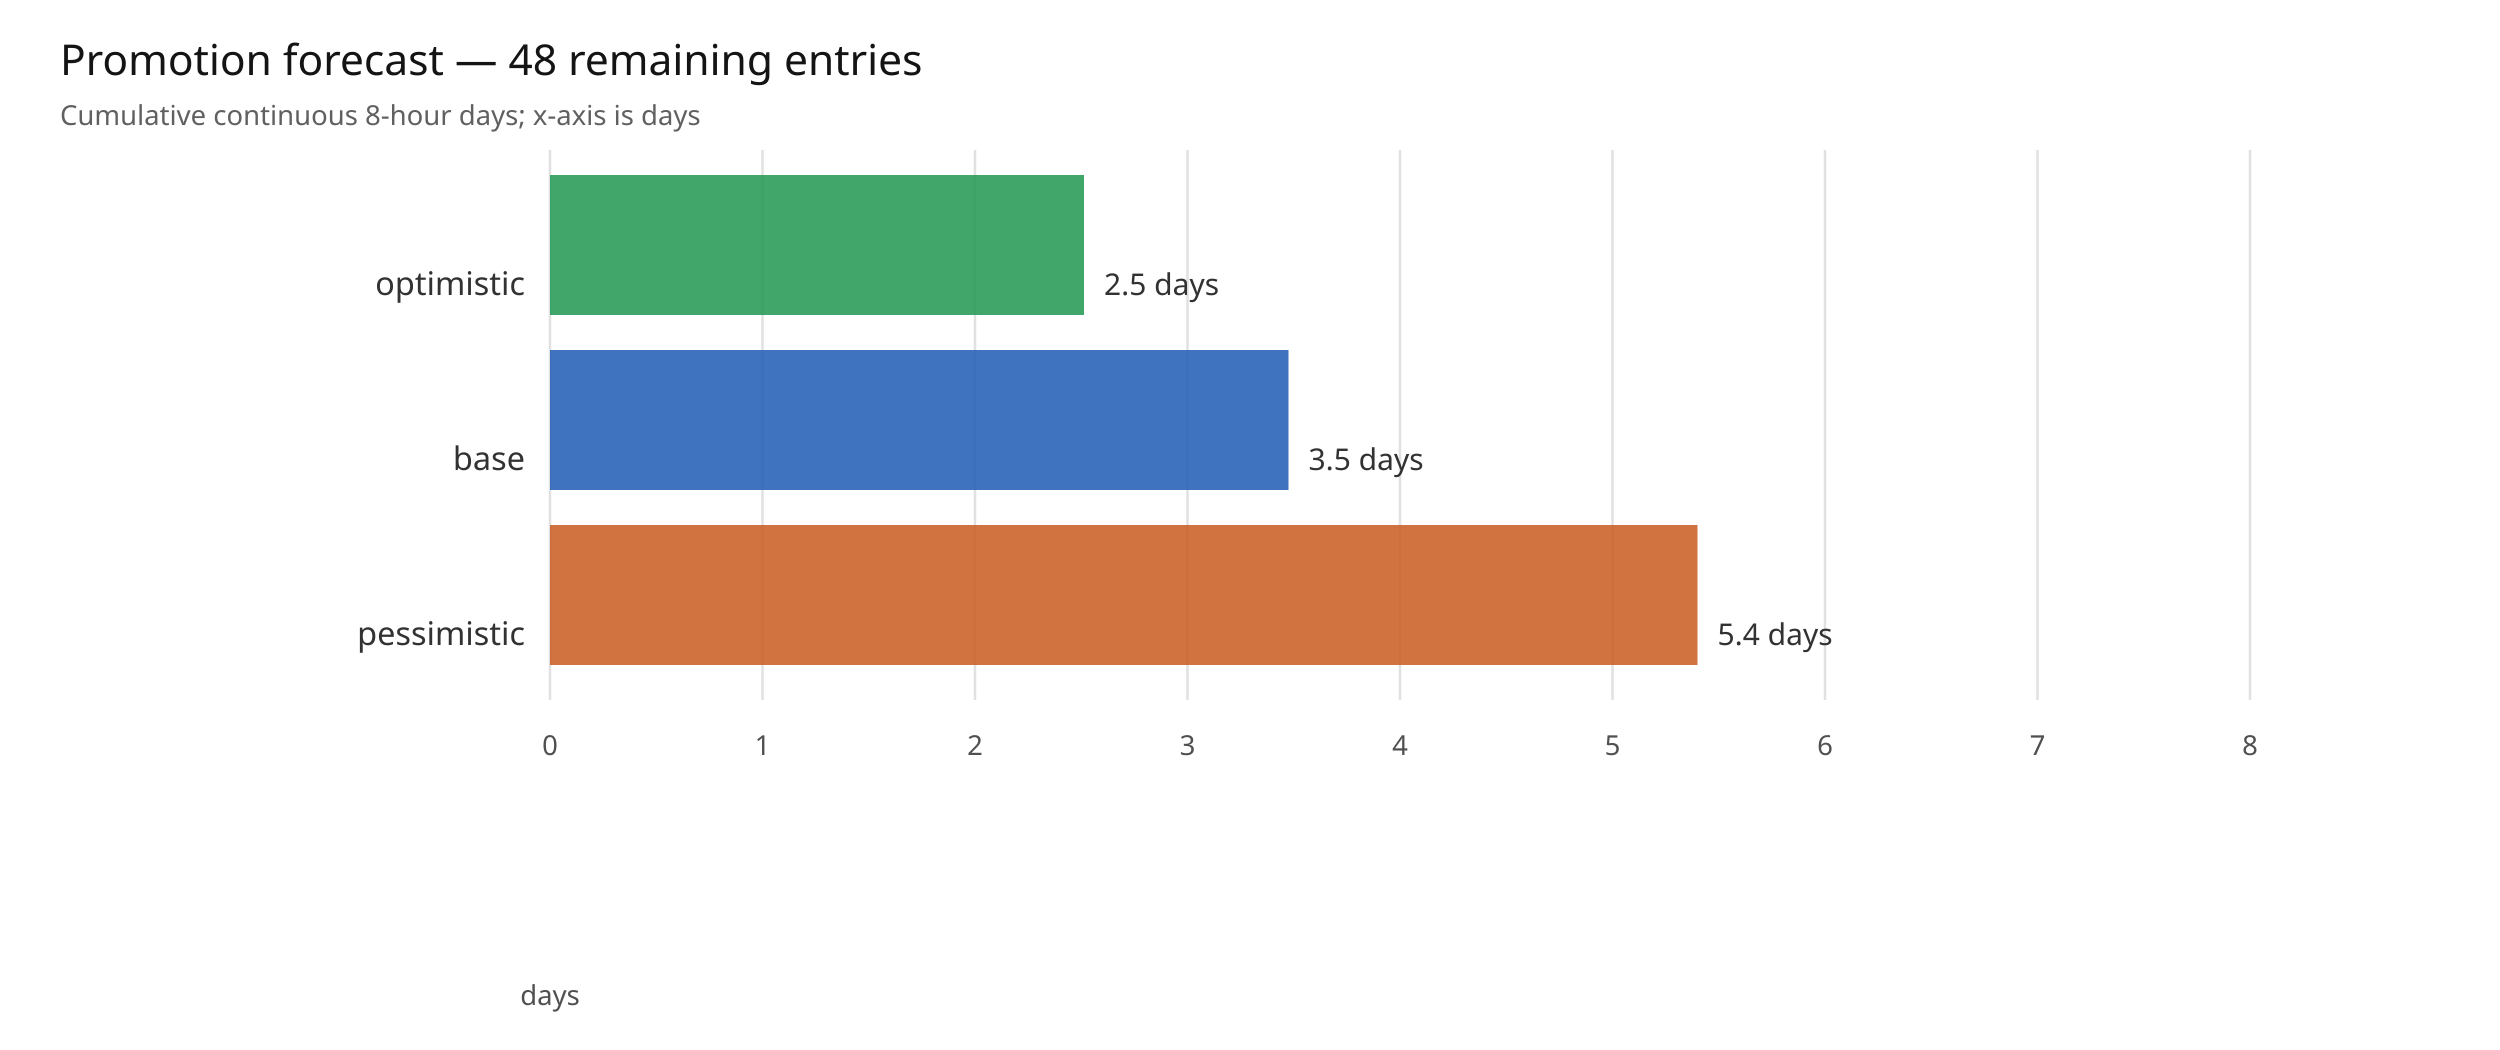
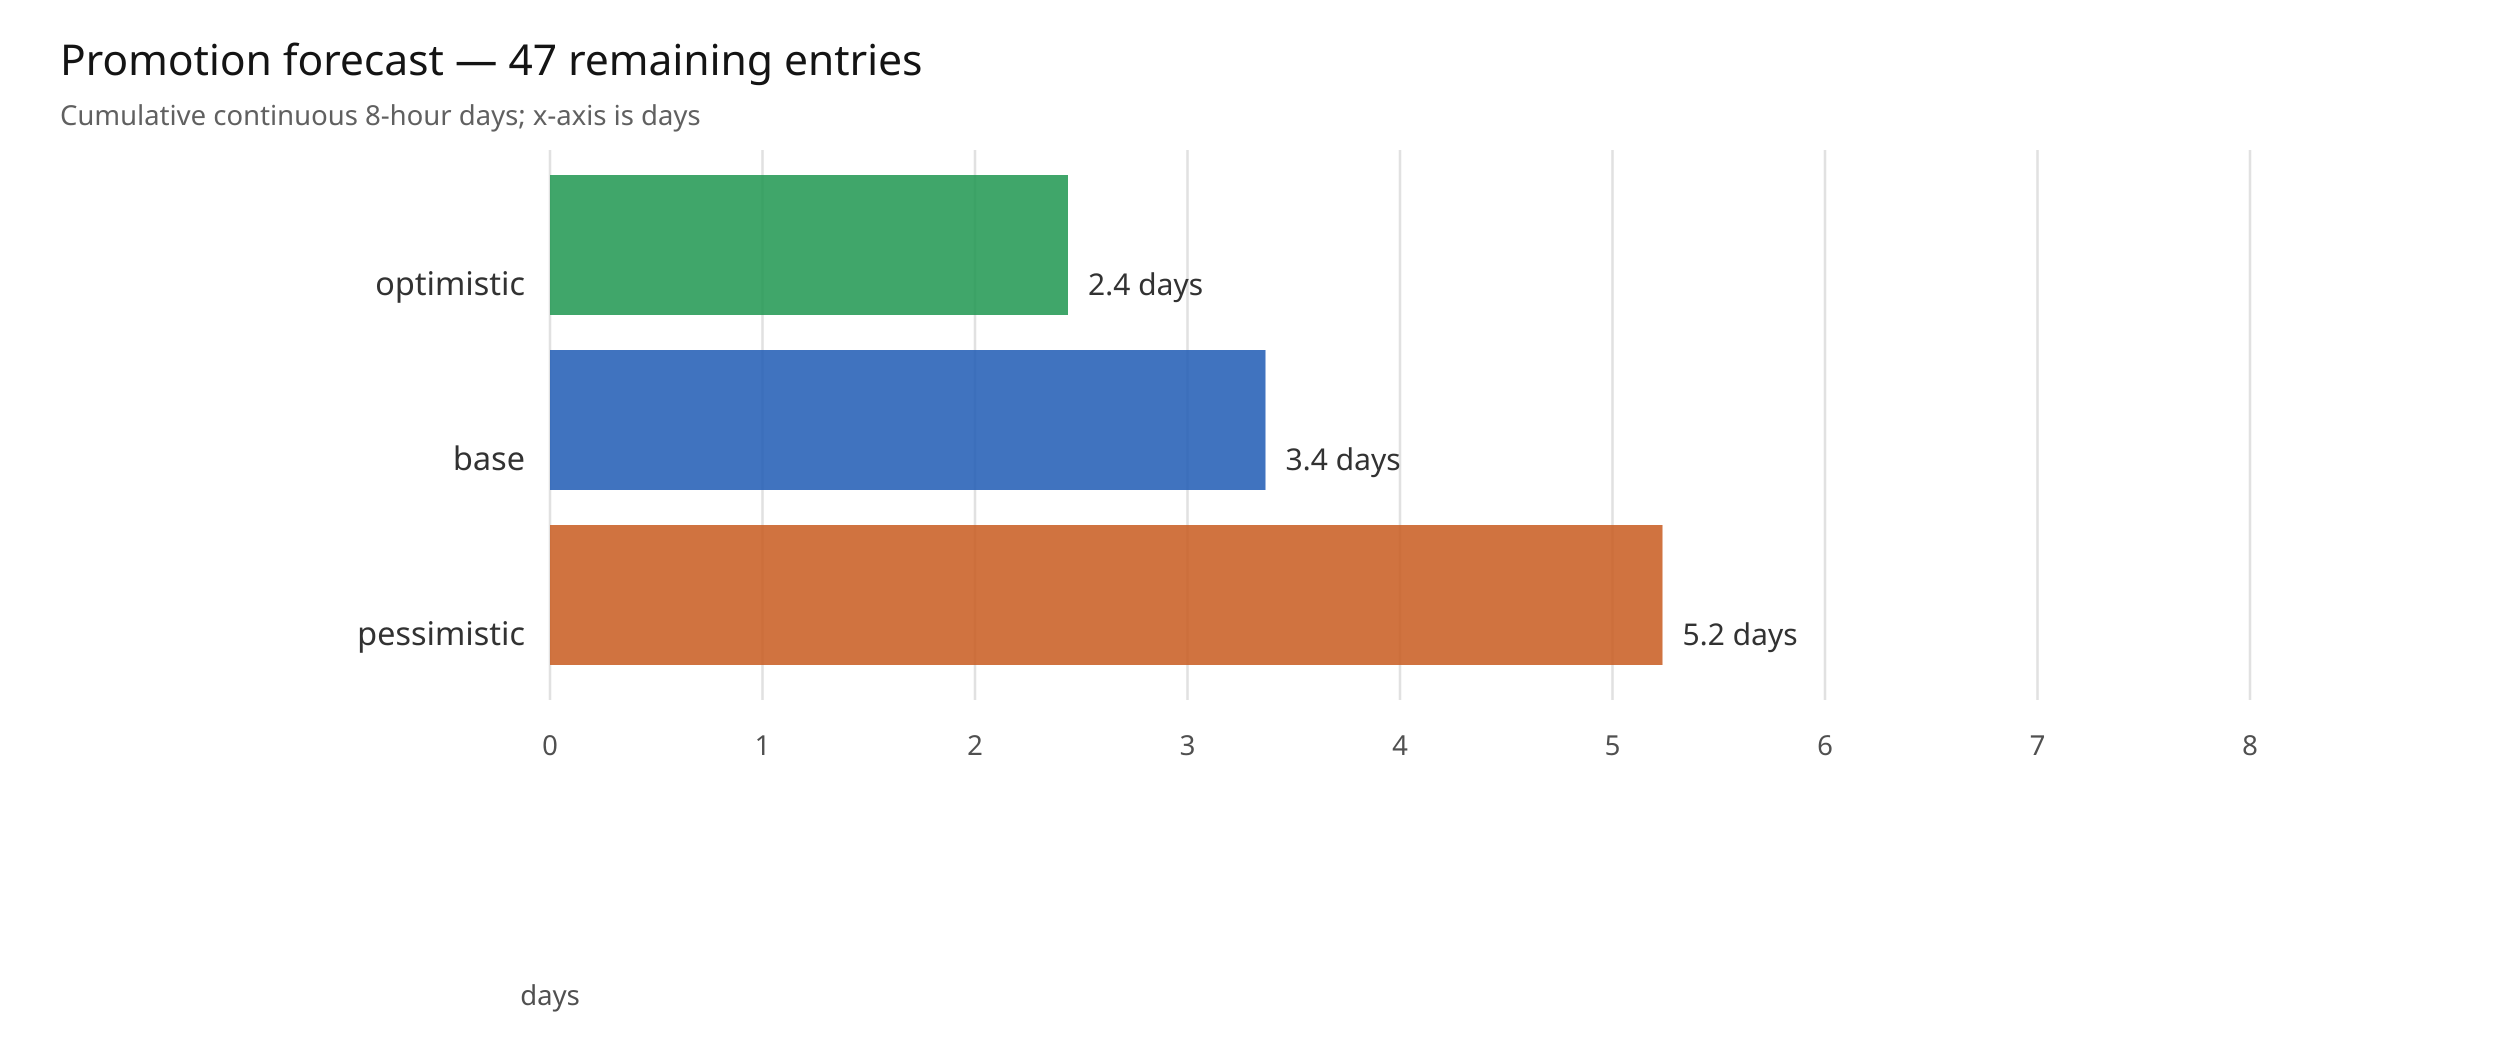
<svg xmlns="http://www.w3.org/2000/svg" width="1000" height="420" viewBox="0 0 1000 420">
  <rect width="100%" height="100%" fill="white" />
-   <text x="24" y="30" font-family="Verdana" font-size="17" fill="#141414">Promotion forecast — 48 remaining entries</text>
+   <text x="24" y="30" font-family="Verdana" font-size="17" fill="#141414">Promotion forecast — 47 remaining entries</text>
  <text x="24" y="50" font-family="Verdana" font-size="11" fill="#606060">Cumulative continuous 8-hour days; x-axis is days</text>
  <line x1="220.0" y1="60" x2="220.0" y2="280" stroke="#e1e1e1" />
  <text x="220.0" y="302" text-anchor="middle" font-family="Verdana" font-size="11" fill="#505050">0</text>
  <line x1="305.0" y1="60" x2="305.0" y2="280" stroke="#e1e1e1" />
  <text x="305.0" y="302" text-anchor="middle" font-family="Verdana" font-size="11" fill="#505050">1</text>
  <line x1="390.0" y1="60" x2="390.0" y2="280" stroke="#e1e1e1" />
  <text x="390.0" y="302" text-anchor="middle" font-family="Verdana" font-size="11" fill="#505050">2</text>
  <line x1="475.0" y1="60" x2="475.0" y2="280" stroke="#e1e1e1" />
  <text x="475.0" y="302" text-anchor="middle" font-family="Verdana" font-size="11" fill="#505050">3</text>
  <line x1="560.0" y1="60" x2="560.0" y2="280" stroke="#e1e1e1" />
  <text x="560.0" y="302" text-anchor="middle" font-family="Verdana" font-size="11" fill="#505050">4</text>
  <line x1="645.0" y1="60" x2="645.0" y2="280" stroke="#e1e1e1" />
  <text x="645.0" y="302" text-anchor="middle" font-family="Verdana" font-size="11" fill="#505050">5</text>
  <line x1="730.0" y1="60" x2="730.0" y2="280" stroke="#e1e1e1" />
  <text x="730.0" y="302" text-anchor="middle" font-family="Verdana" font-size="11" fill="#505050">6</text>
  <line x1="815.0" y1="60" x2="815.0" y2="280" stroke="#e1e1e1" />
  <text x="815.0" y="302" text-anchor="middle" font-family="Verdana" font-size="11" fill="#505050">7</text>
  <line x1="900.0" y1="60" x2="900.0" y2="280" stroke="#e1e1e1" />
  <text x="900.0" y="302" text-anchor="middle" font-family="Verdana" font-size="11" fill="#505050">8</text>
-   <rect x="220" y="70" width="213.6" height="56" fill="#1e9650" opacity="0.85" />
+   <rect x="220" y="70" width="207.2" height="56" fill="#1e9650" opacity="0.85" />
  <text x="210" y="118" text-anchor="end" font-family="Verdana" font-size="13" fill="#323232">optimistic</text>
-   <text x="441.6" y="118" font-family="Verdana" font-size="12" fill="#323232">2.5 days</text>
-   <rect x="220" y="140" width="295.4" height="56" fill="#1e5ab4" opacity="0.85" />
+   <text x="435.2" y="118" font-family="Verdana" font-size="12" fill="#323232">2.4 days</text>
+   <rect x="220" y="140" width="286.2" height="56" fill="#1e5ab4" opacity="0.85" />
  <text x="210" y="188" text-anchor="end" font-family="Verdana" font-size="13" fill="#323232">base</text>
-   <text x="523.4" y="188" font-family="Verdana" font-size="12" fill="#323232">3.5 days</text>
-   <rect x="220" y="210" width="459.0" height="56" fill="#c85a1e" opacity="0.85" />
+   <text x="514.2" y="188" font-family="Verdana" font-size="12" fill="#323232">3.4 days</text>
+   <rect x="220" y="210" width="445.0" height="56" fill="#c85a1e" opacity="0.85" />
  <text x="210" y="258" text-anchor="end" font-family="Verdana" font-size="13" fill="#323232">pessimistic</text>
-   <text x="687.0" y="258" font-family="Verdana" font-size="12" fill="#323232">5.4 days</text>
+   <text x="673.0" y="258" font-family="Verdana" font-size="12" fill="#323232">5.2 days</text>
  <text x="220" y="402" text-anchor="middle" font-family="Verdana" font-size="11" fill="#505050">days</text>
</svg>
